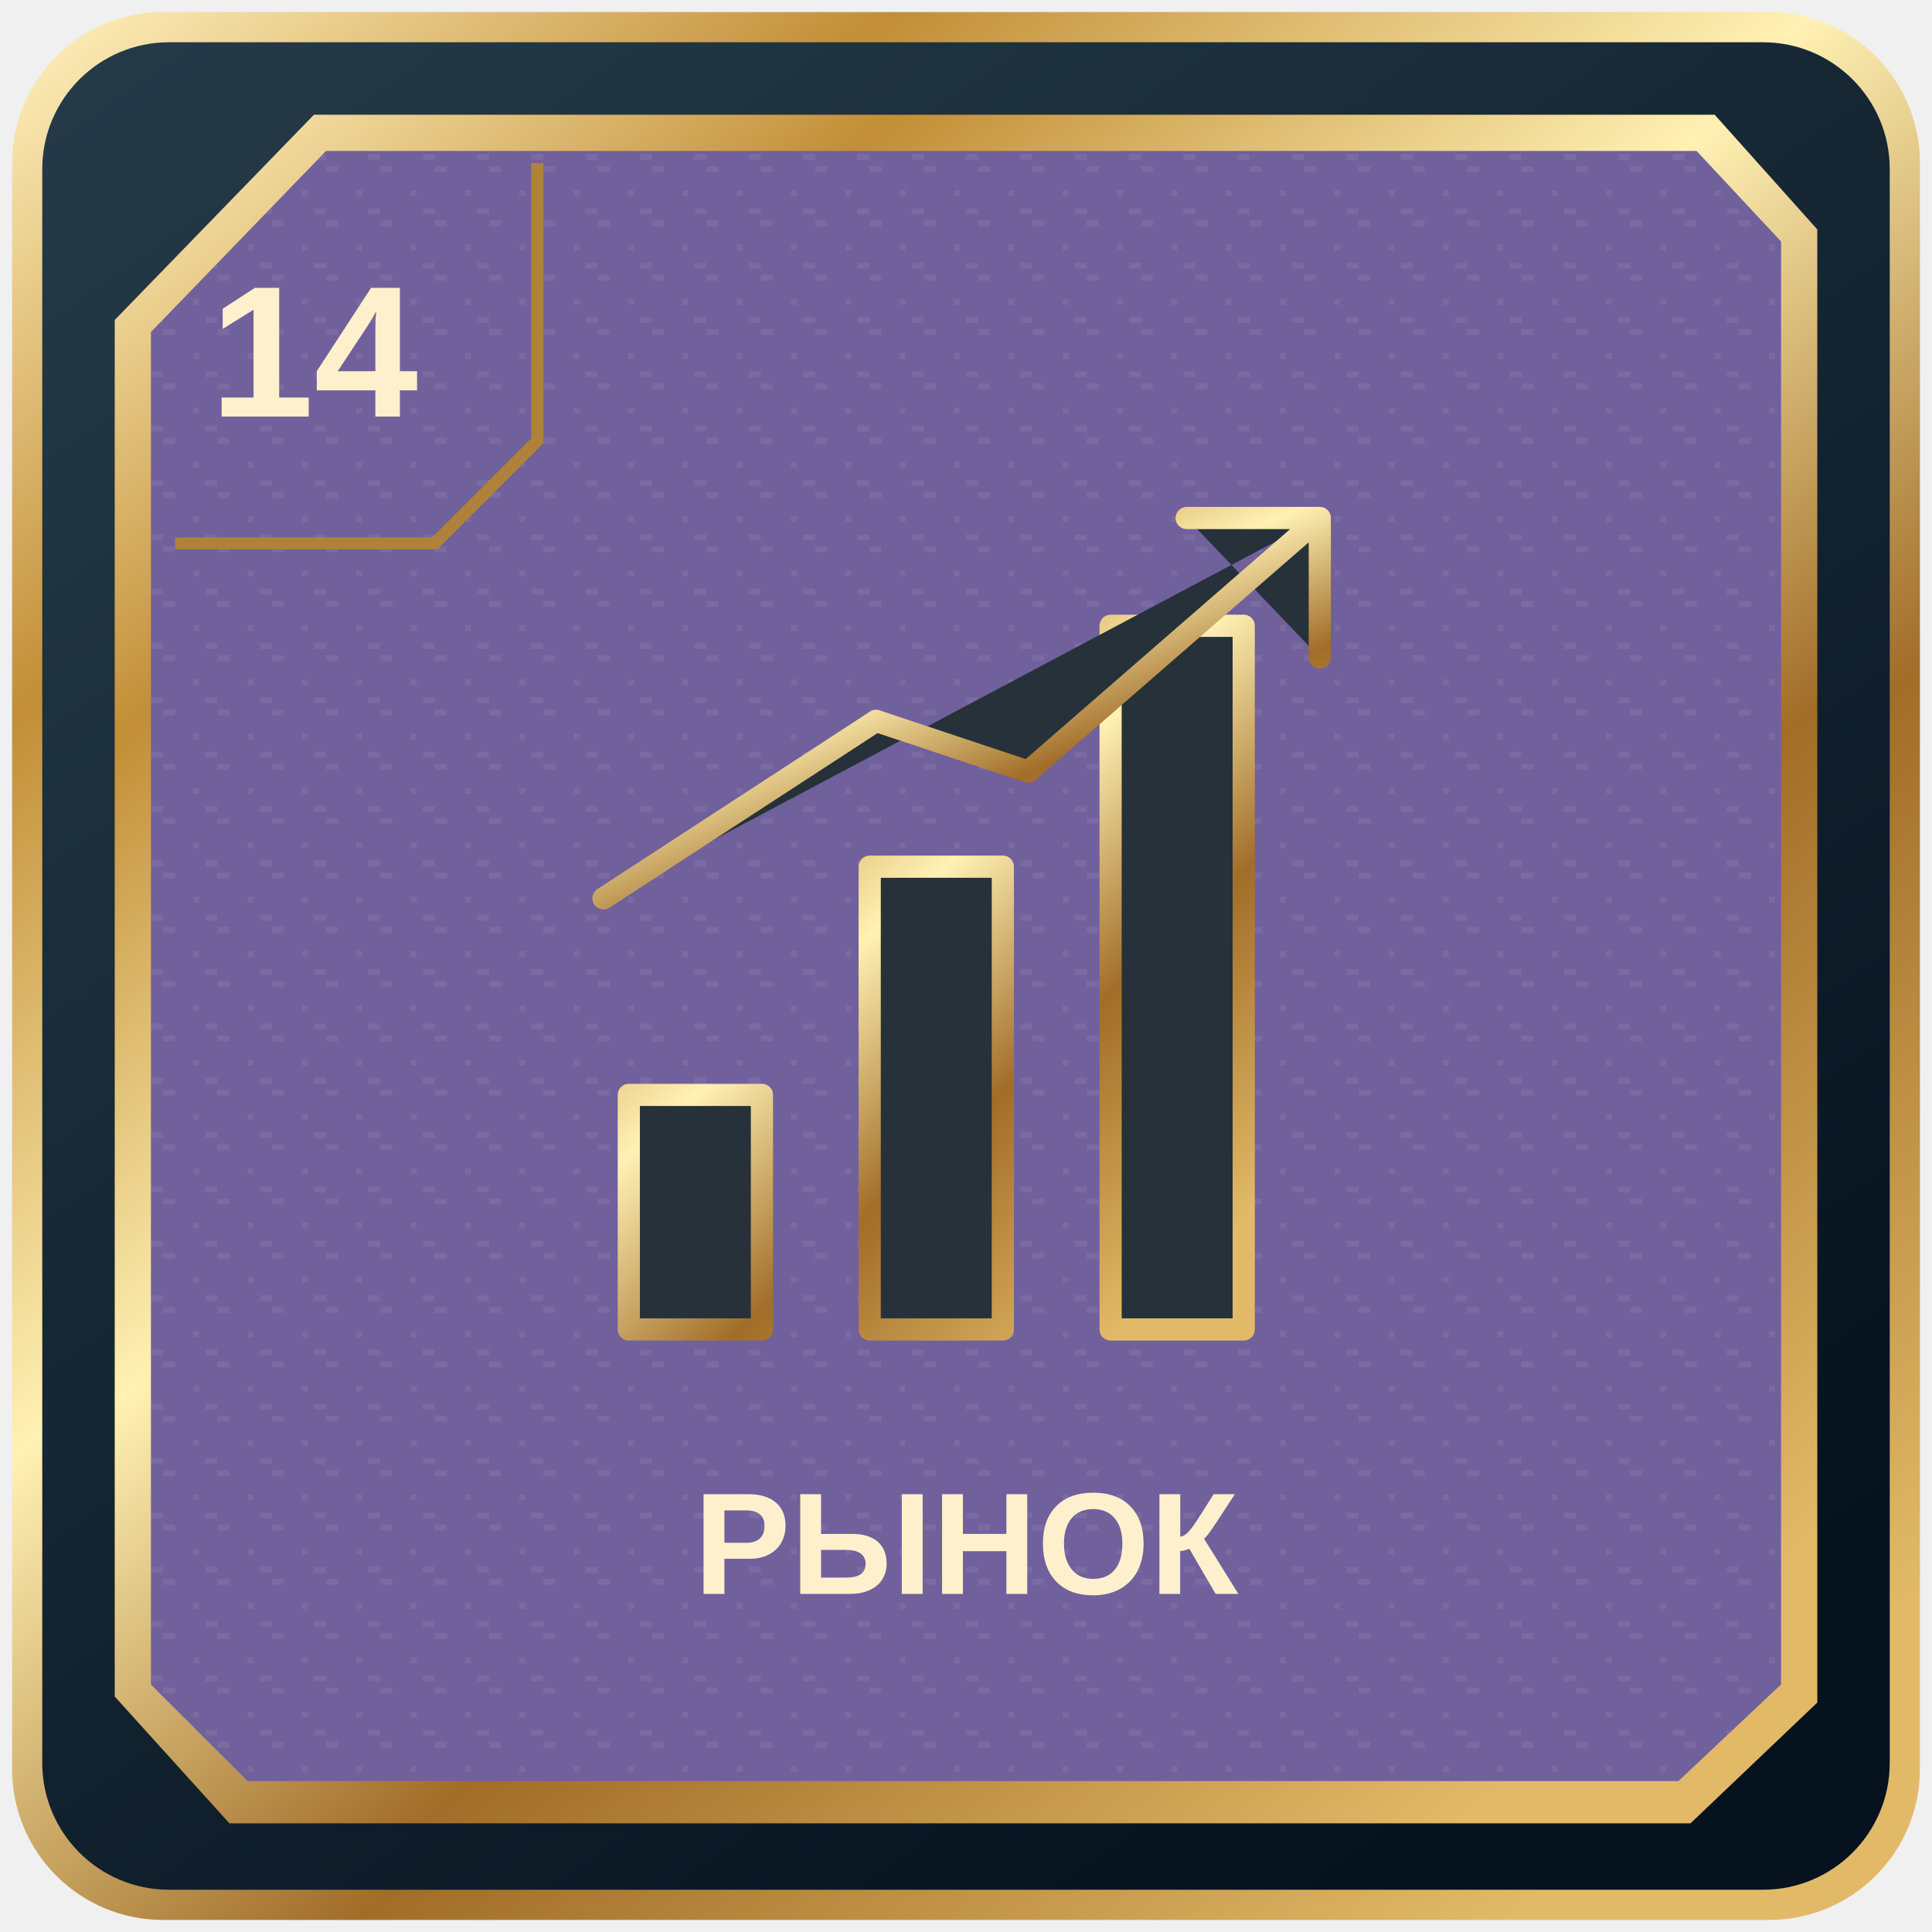
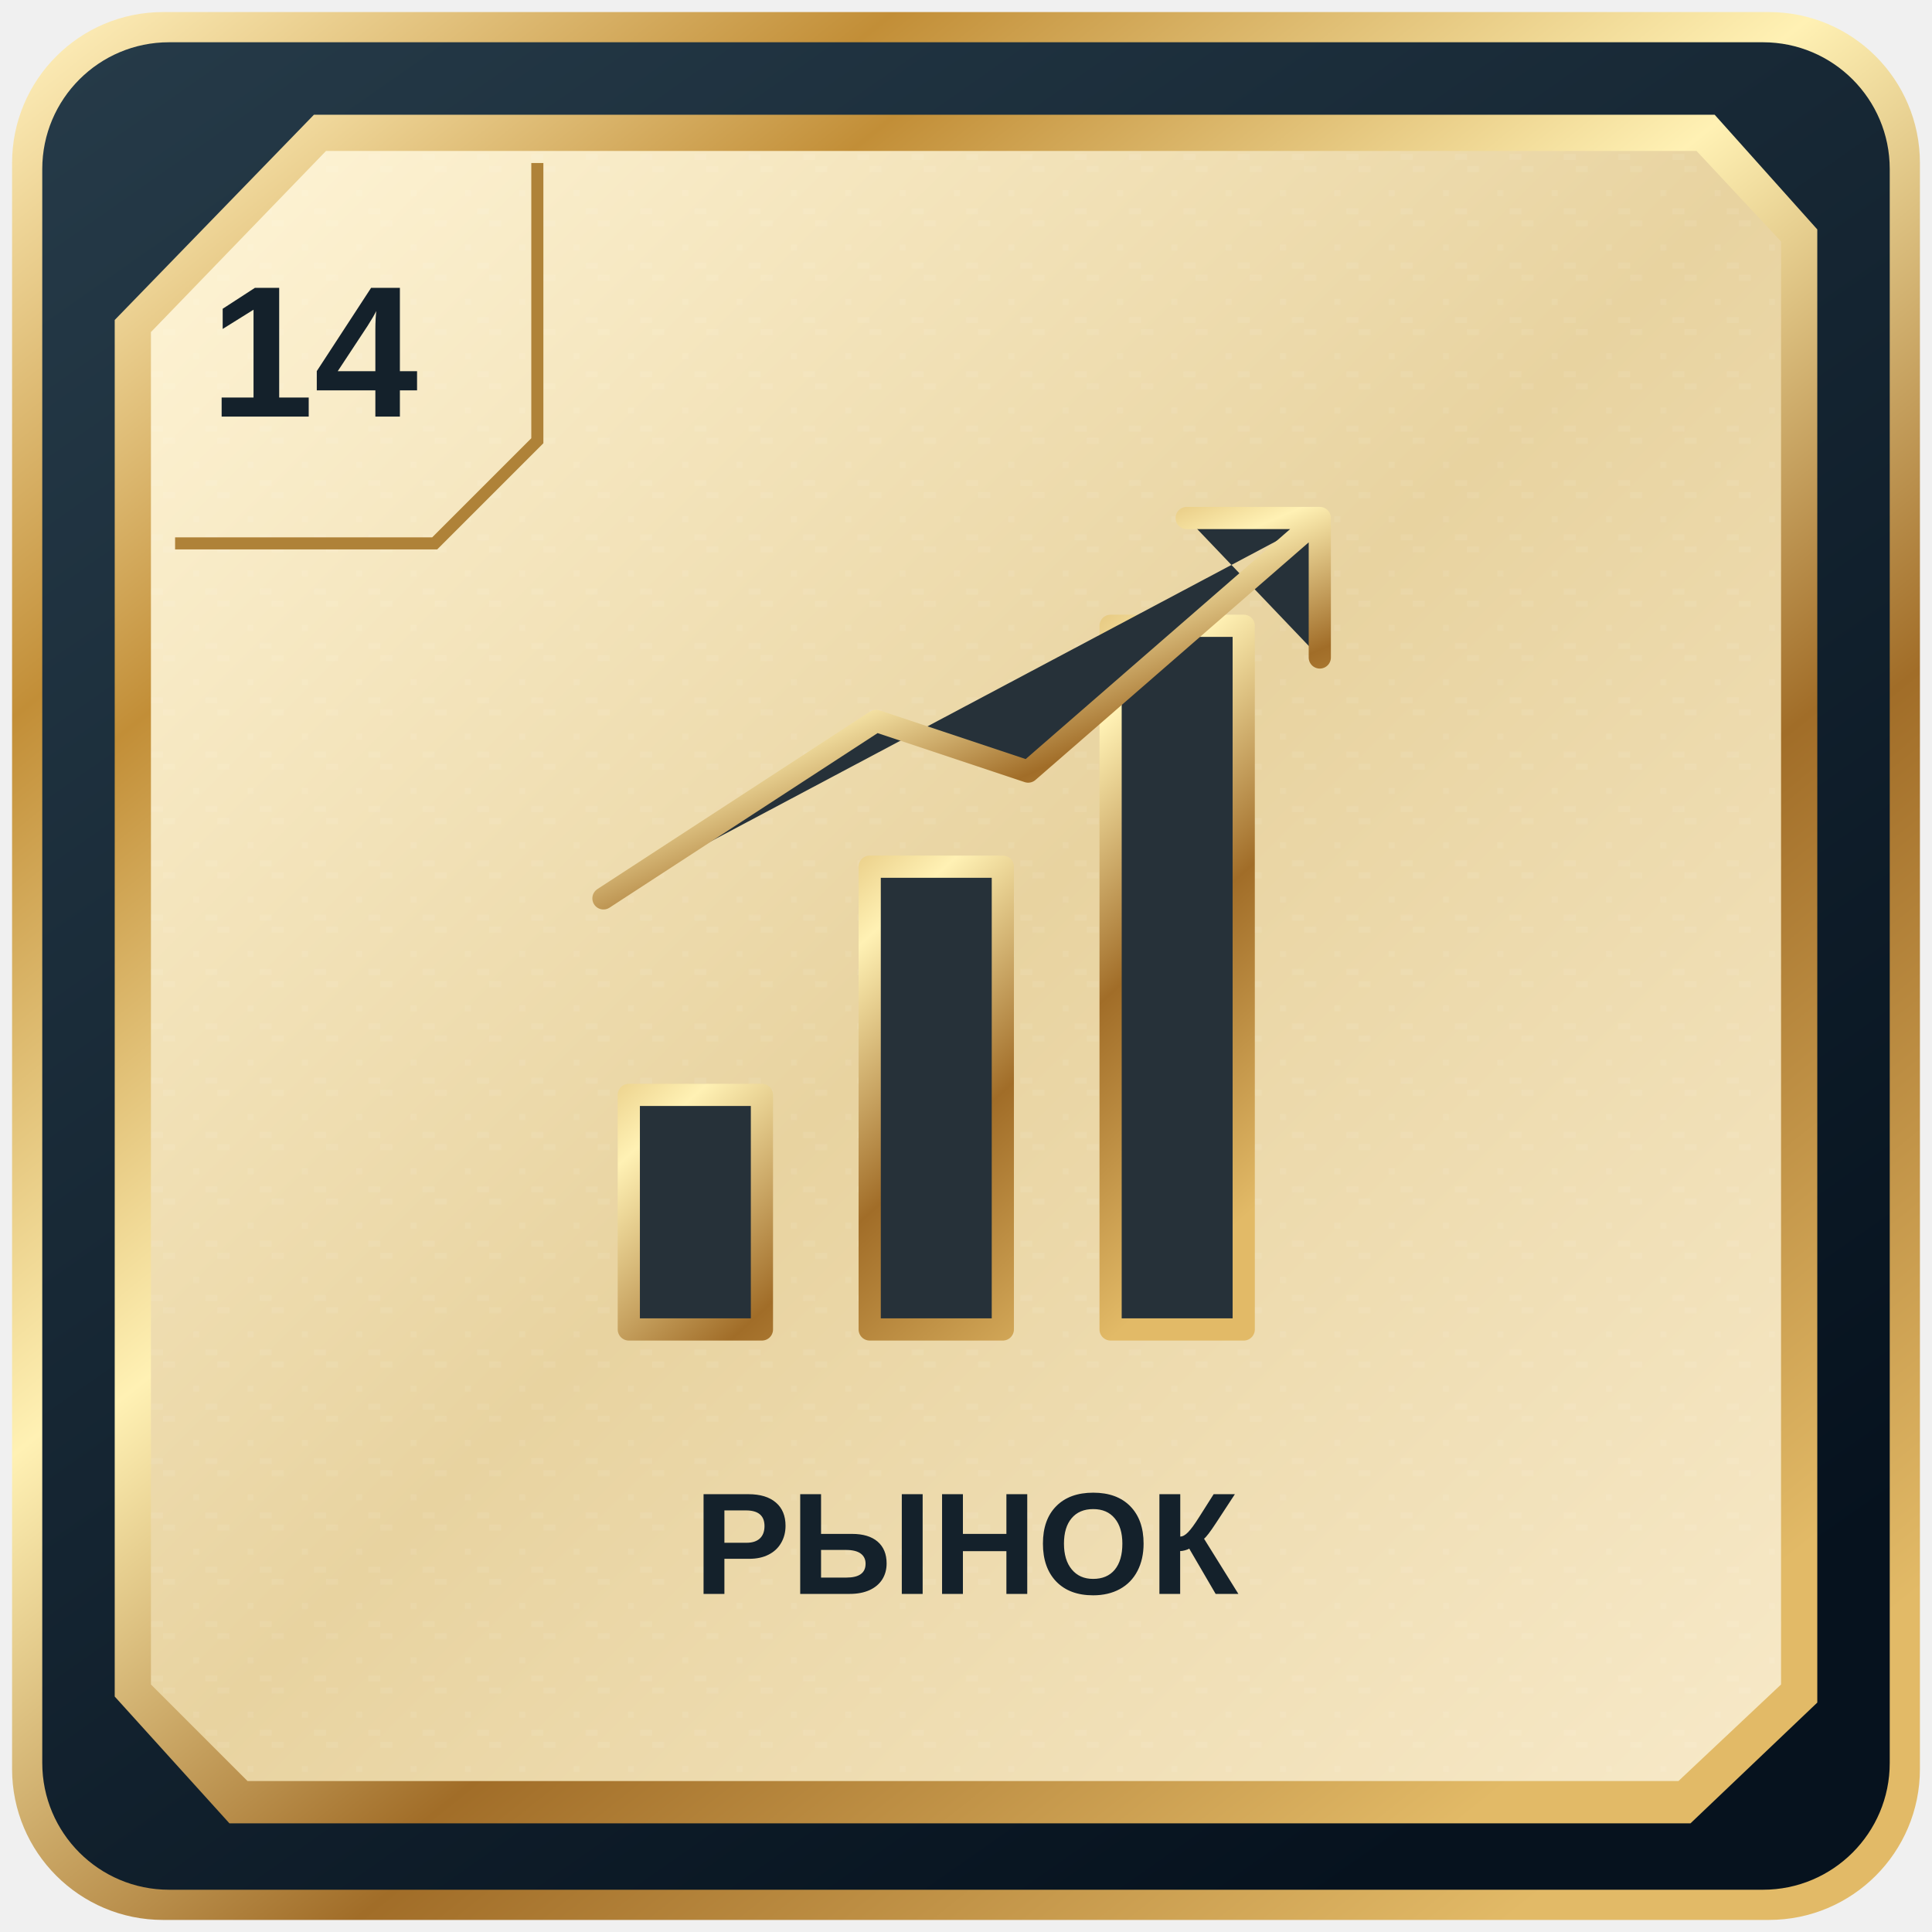
<svg xmlns="http://www.w3.org/2000/svg" viewBox="0 0 320 320" role="img" aria-label="Рынок">
  <defs>
    <linearGradient id="gold" x2="0.8" y2="1">
      <stop stop-color="#fff0bc" />
      <stop offset=".22" stop-color="#c28e37" />
      <stop offset=".46" stop-color="#fff1b4" />
      <stop offset=".7" stop-color="#a16d28" />
      <stop offset="1" stop-color="#e2ba67" />
    </linearGradient>
    <linearGradient id="cream" x2="1" y2="1">
      <stop stop-color="#fff5d7" />
      <stop offset=".5" stop-color="#e8d3a0" />
      <stop offset="1" stop-color="#f7e9c8" />
    </linearGradient>
    <linearGradient id="navy" x2=".7" y2="1">
      <stop stop-color="#263b49" />
      <stop offset="1" stop-color="#06121e" />
    </linearGradient>
    <linearGradient id="glass" x2="1" y2="1">
      <stop stop-color="#d4e9e8" />
      <stop offset=".45" stop-color="#6495ad" />
      <stop offset="1" stop-color="#294453" />
    </linearGradient>
    <pattern id="grain" width="9" height="9" patternUnits="userSpaceOnUse">
      <path d="M0 1h2m3 4h1m1 3h2" stroke="#fff" opacity=".07" />
    </pattern>
  </defs>
  <rect x="2" y="2" width="316" height="316" rx="25" fill="url(#gold)" />
  <rect x="7" y="7" width="306" height="306" rx="21" fill="url(#navy)" />
  <path d="M52 19H284L301 38V282L280 302H38L19 281V53z" fill="url(#gold)" />
-   <path d="M54 25H281L295 40V279L278 295H41L25 279V55z" fill="#70609c" />
+   <path d="M54 25H281L295 40V279L278 295H41L25 279V55z" fill="url(#cream)" />
  <path d="M54 25H281L295 40V279L278 295H41L25 279V55z" fill="url(#grain)" />
  <path d="M29 90H72L89 73V27" fill="none" stroke="#af8238" stroke-width="2" />
-   <text x="52" y="69" text-anchor="middle" font-family="Arial,sans-serif" font-weight="700" font-size="31" fill="#fff0cd">14</text>
+   <text x="52" y="69" text-anchor="middle" font-family="Arial,sans-serif" font-weight="700" font-size="31" fill="#14212b">14</text>
  <g transform="translate(164 153) scale(1.05)">
    <g fill="#263139" stroke="url(#gold)" stroke-width="3.5" stroke-linejoin="round" stroke-linecap="round">
      <path d="M-57 64V27h21v37zm38 0V-9h21v73zm38 0V-47h21V64z" />
      <path d="M-61-4l43-28 24 8 46-40M31-64h21v22" />
    </g>
  </g>
-   <text x="160" y="264" text-anchor="middle" font-family="Arial,sans-serif" font-weight="800" font-size="24" fill="#fff0cd">РЫНОК</text>
+   <text x="160" y="264" text-anchor="middle" font-family="Arial,sans-serif" font-weight="800" font-size="24" fill="#14212b">РЫНОК</text>
</svg>
